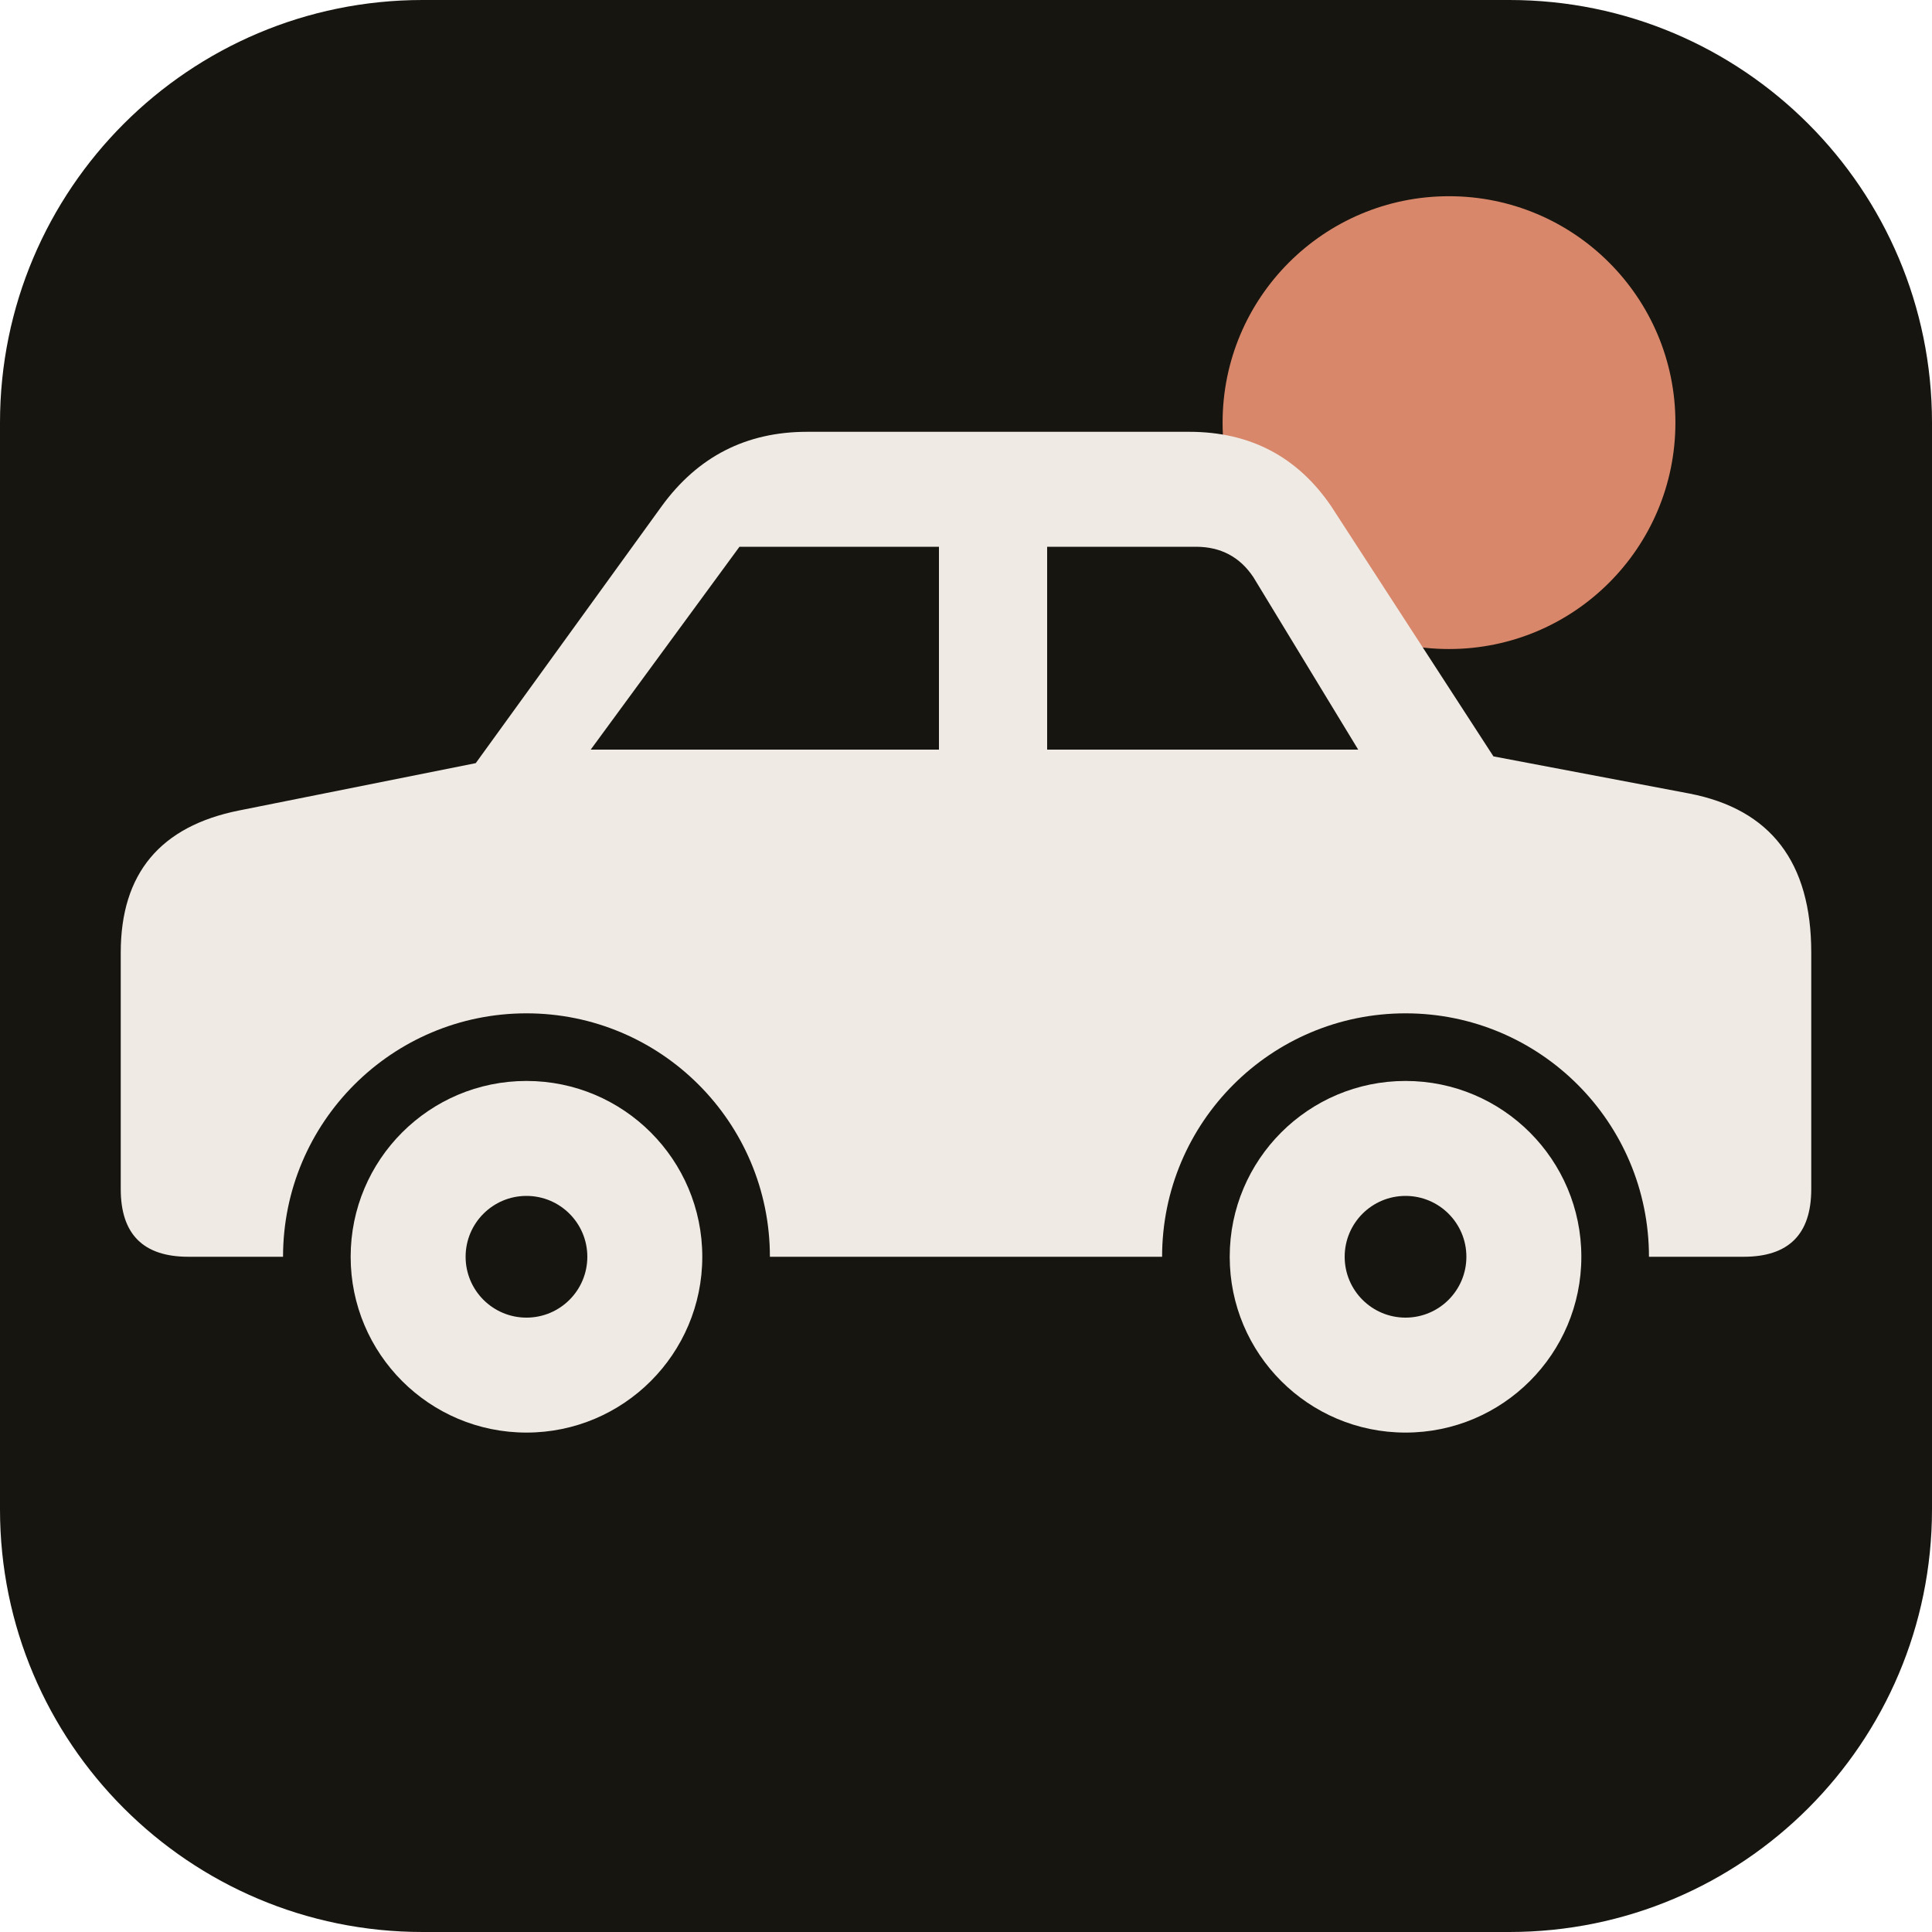
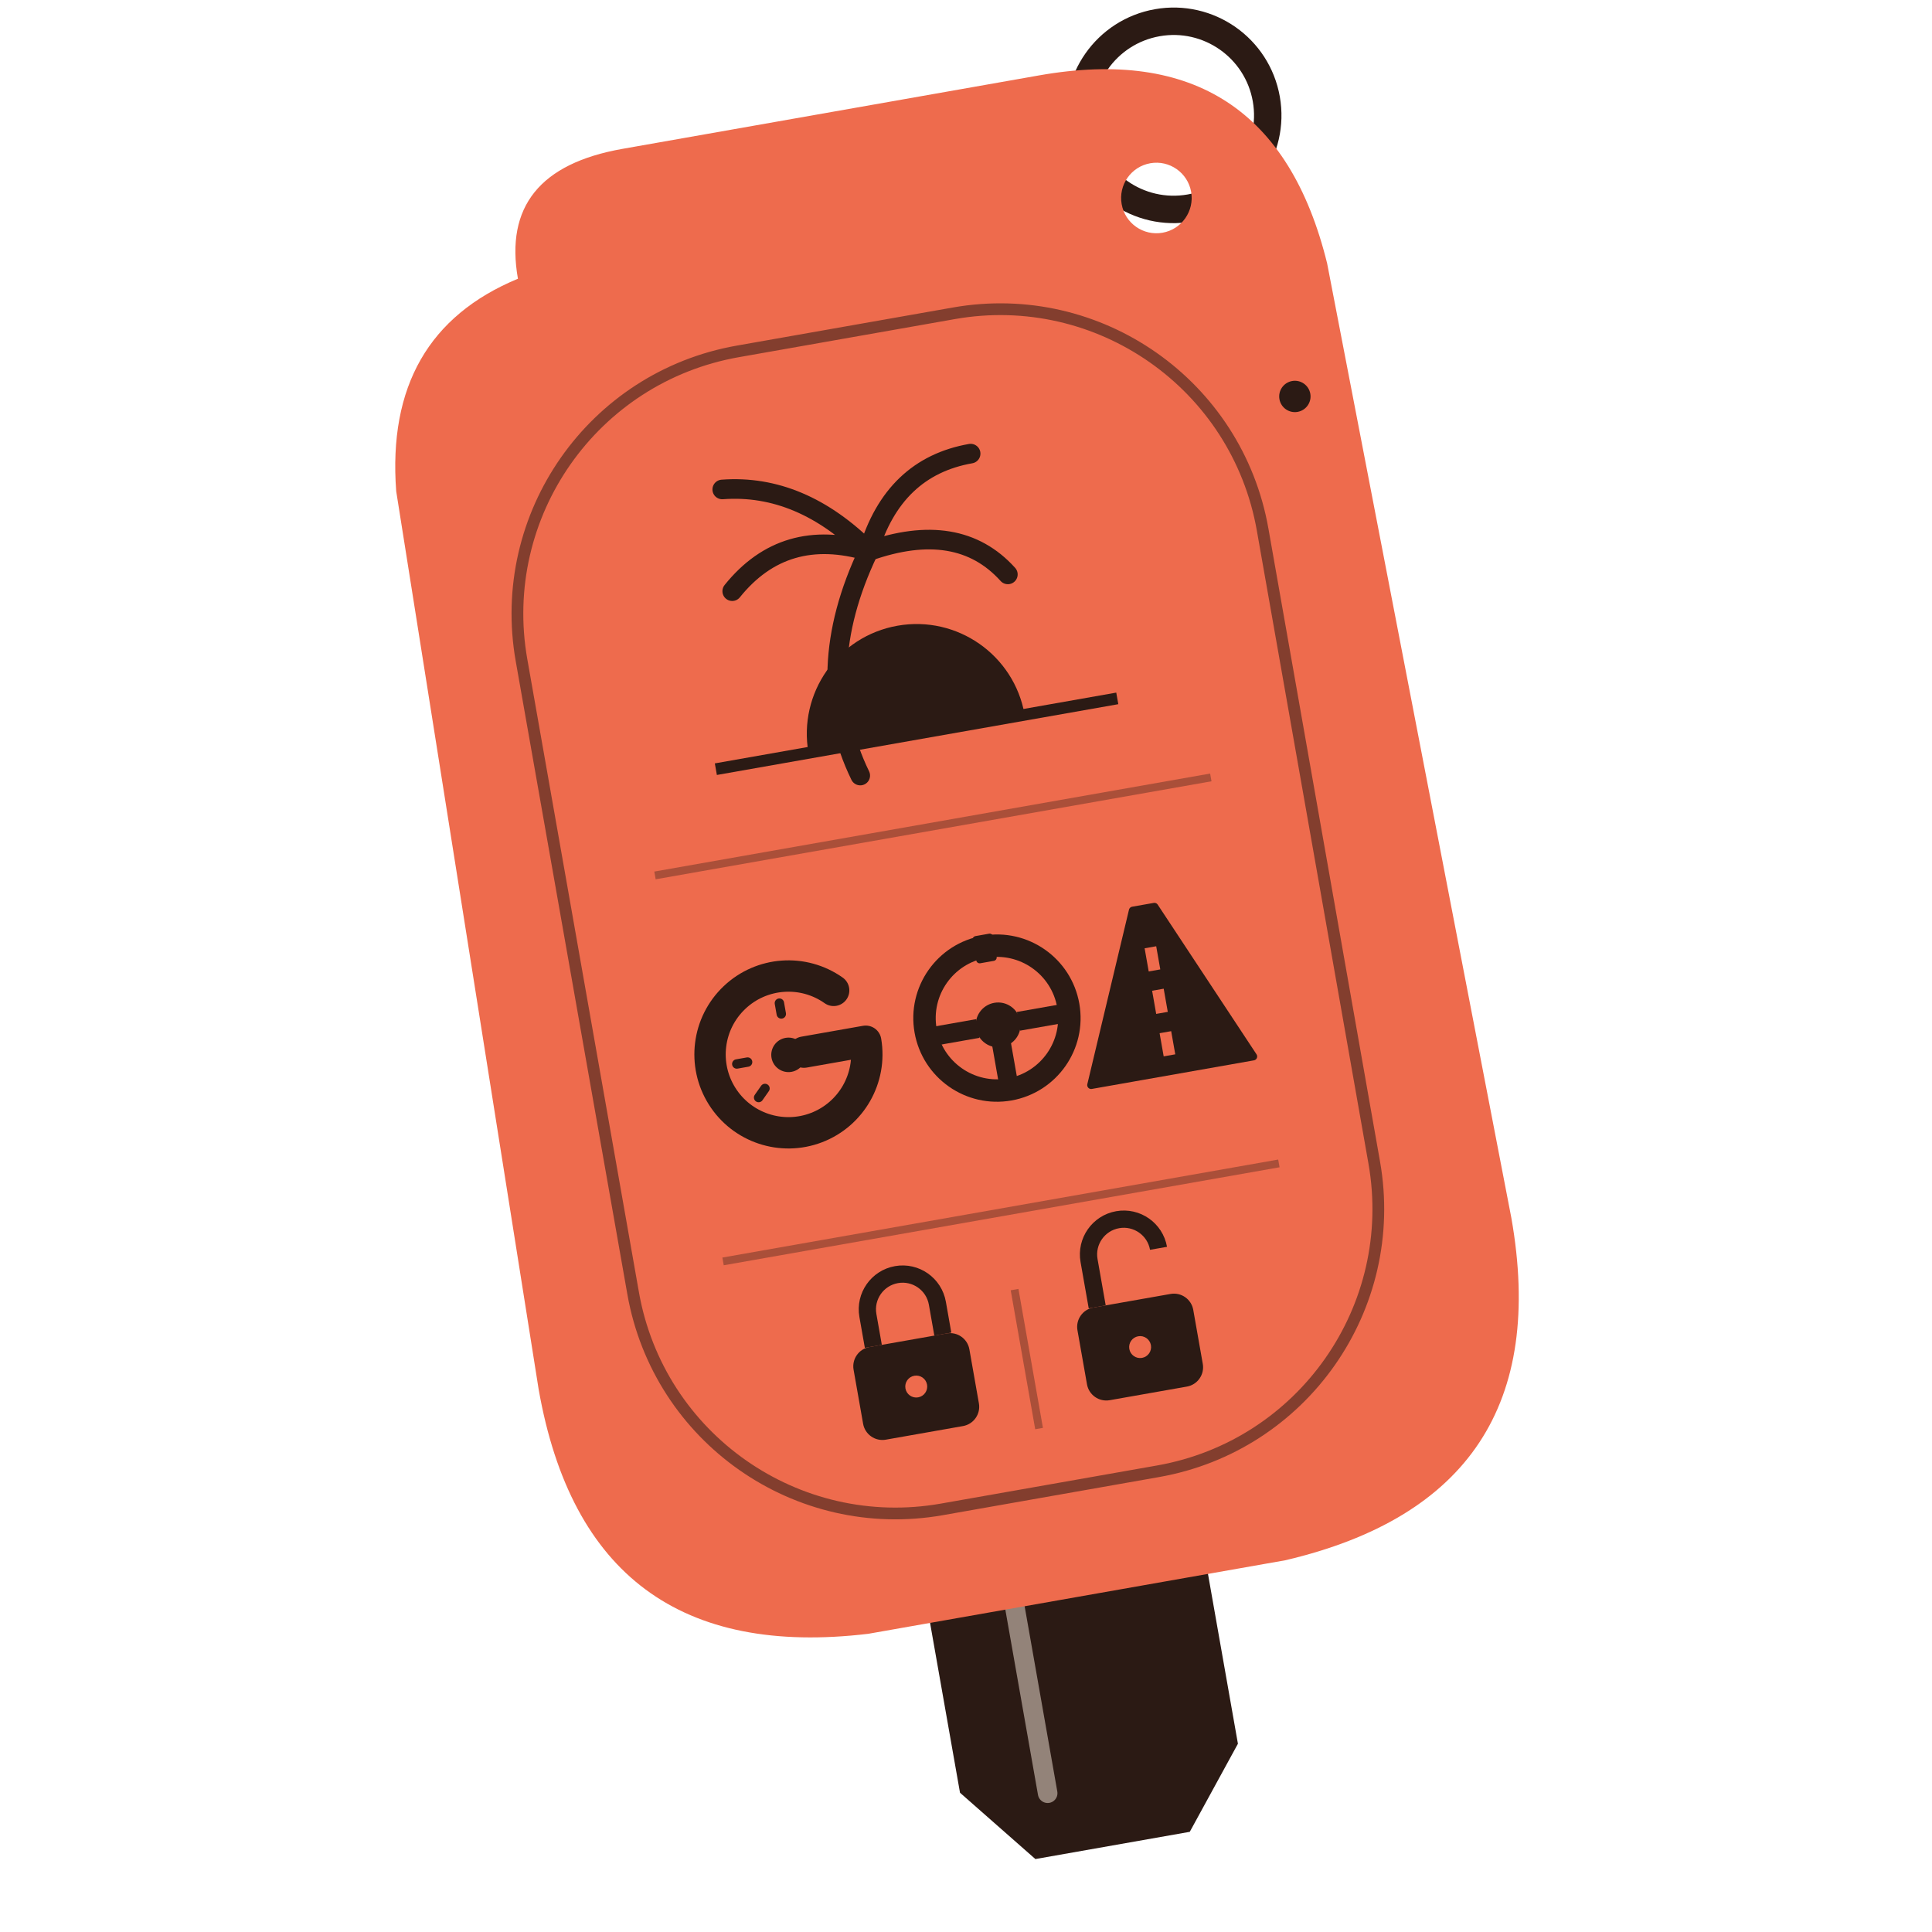
- <svg xmlns="http://www.w3.org/2000/svg" viewBox="0 0 64 64">
-   <rect width="64" height="64" rx="14" fill="#17150f" />
-   <circle cx="48" cy="14" r="7.5" fill="#d9876a" />
-   <g transform="translate(32 32) scale(1.12) translate(-32 -34.4)">
-     <path fill="#efebe4" d="M7 41V34Q7 30.5 10.5 29.8L17.5 28.4L23 20.8Q24.6 18.6 27.3 18.6H38.6Q41.3 18.6 42.8 20.8L47.6 28.2L53.4 29.3Q57 30 57 34V41Q57 43 55 43H9Q7 43 7 41Z" />
-     <path fill="#17150f" d="M25.3 22H31.2V28H20.9ZM34.4 22H38.8Q39.9 22 40.5 22.9L43.6 28H34.4Z" />
-     <circle cx="19" cy="43" r="7.2" fill="#17150f" />
-     <circle cx="19" cy="43" r="5.2" fill="#efebe4" />
-     <circle cx="19" cy="43" r="1.8" fill="#17150f" />
-     <circle cx="45" cy="43" r="7.2" fill="#17150f" />
-     <circle cx="45" cy="43" r="5.2" fill="#efebe4" />
-     <circle cx="45" cy="43" r="1.8" fill="#17150f" />
+ <svg xmlns="http://www.w3.org/2000/svg" viewBox="0 0 338 338" role="img" aria-label="MyGoaRide">
+   <g transform="translate(52.5 -3)">
+     <g transform="translate(0.00 0.00) scale(1.3714) translate(14.20 9.31)">
+       <g transform="rotate(-10 70 118)">
+         <path d="M52 192 H88 V220 L80 230 H60 L52 220 Z" fill="#2B1A14" />
+         <path d="M63 198 V222" stroke="#FCEBDD" stroke-width="2.5" stroke-linecap="round" opacity="0.5" />
+         <circle cx="116" cy="14" r="12" fill="none" stroke="#2B1A14" stroke-width="3.5" />
+         <path d="M30 20 Q30 6 46 6 H100 Q130 6 132 36 L134 160 Q134 196 98 198 H44 Q8 196 8 160 L10 44 Q12 24 30 20 Z M116.5 24 A4.5 4.5 0 1 0 107.5 24 A4.5 4.5 0 1 0 116.5 24 Z" fill="#EE6B4D" fill-rule="evenodd" />
+         <rect x="22" y="34" width="96" height="150" rx="34" fill="none" stroke="#2B1A14" stroke-width="1.5" opacity="0.55" />
+         <path d="M34 98 H106 M34 148 H106" stroke="#2B1A14" stroke-width="1" opacity="0.35" />
+         <g transform="translate(0 4)">
+           <path d="M56 82 A14 14 0 0 1 84 82 Z" fill="#2B1A14" />
+           <path d="M44 82 H96" stroke="#2B1A14" stroke-width="1.5" />
+           <path d="M62 86 Q58 72 68 58" stroke="#2B1A14" stroke-width="2.5" fill="none" stroke-linecap="round" />
+           <path d="M68 58 Q58 53 50 60 M68 58 Q61 48 51 47 M68 58 Q73 48 83 48 M68 58 Q80 56 85 64" stroke="#2B1A14" stroke-width="2.5" fill="none" stroke-linecap="round" />
+         </g>
+         <g transform="translate(-0.2 0)">
+           <path d="M54.1 116.4 A10 10 0 1 0 57 123.5 H49" stroke="#2B1A14" stroke-width="4" fill="none" stroke-linecap="round" stroke-linejoin="round" />
+           <path d="M47 116.8 V118.2 M40.3 123.5 H41.7 M42.3 128.2 L43.3 127.2" stroke="#2B1A14" stroke-width="1.2" stroke-linecap="round" />
+           <circle cx="47" cy="123.5" r="2.2" fill="#2B1A14" />
+         </g>
+         <g transform="translate(62.8 112.5) scale(0.22)">
+           <circle cx="50" cy="50" r="42" fill="none" stroke="#2B1A14" stroke-width="13" />
+           <path d="M8 54 H38 M62 54 H92 M50 64 V92" stroke="#2B1A14" stroke-width="11" />
+           <circle cx="50" cy="54" r="13" fill="#2B1A14" />
+           <rect x="44" y="1" width="12" height="16" rx="2" fill="#2B1A14" />
+         </g>
+         <g transform="translate(1.65 0)">
+           <path d="M91.6 113 H94.4 L103.5 134 H82.5 Z" fill="#2B1A14" stroke="#2B1A14" stroke-width="1" stroke-linejoin="round" />
+           <path d="M93 118 V133" stroke="#EE6B4D" stroke-width="1.5" stroke-dasharray="3 2.5" />
+         </g>
+         <rect x="48" y="162" width="15" height="12" rx="2.5" fill="#2B1A14" />
+         <path d="M51 162 V158 A4.5 4.5 0 0 1 60 158 V162" stroke="#2B1A14" stroke-width="2.2" fill="none" />
+         <circle cx="55.5" cy="168" r="1.4" fill="#EE6B4D" />
+         <path d="M70 158 V176" stroke="#2B1A14" stroke-width="1" opacity="0.35" />
+         <rect x="77" y="162" width="15" height="12" rx="2.5" fill="#2B1A14" />
+         <path d="M80 162 V156 A4.5 4.5 0 0 1 89 156" stroke="#2B1A14" stroke-width="2.2" fill="none" />
+         <circle cx="84.5" cy="168" r="1.4" fill="#EE6B4D" />
+         <circle cx="125" cy="52" r="2" fill="#2B1A14" />
+       </g>
+     </g>
  </g>
</svg>
